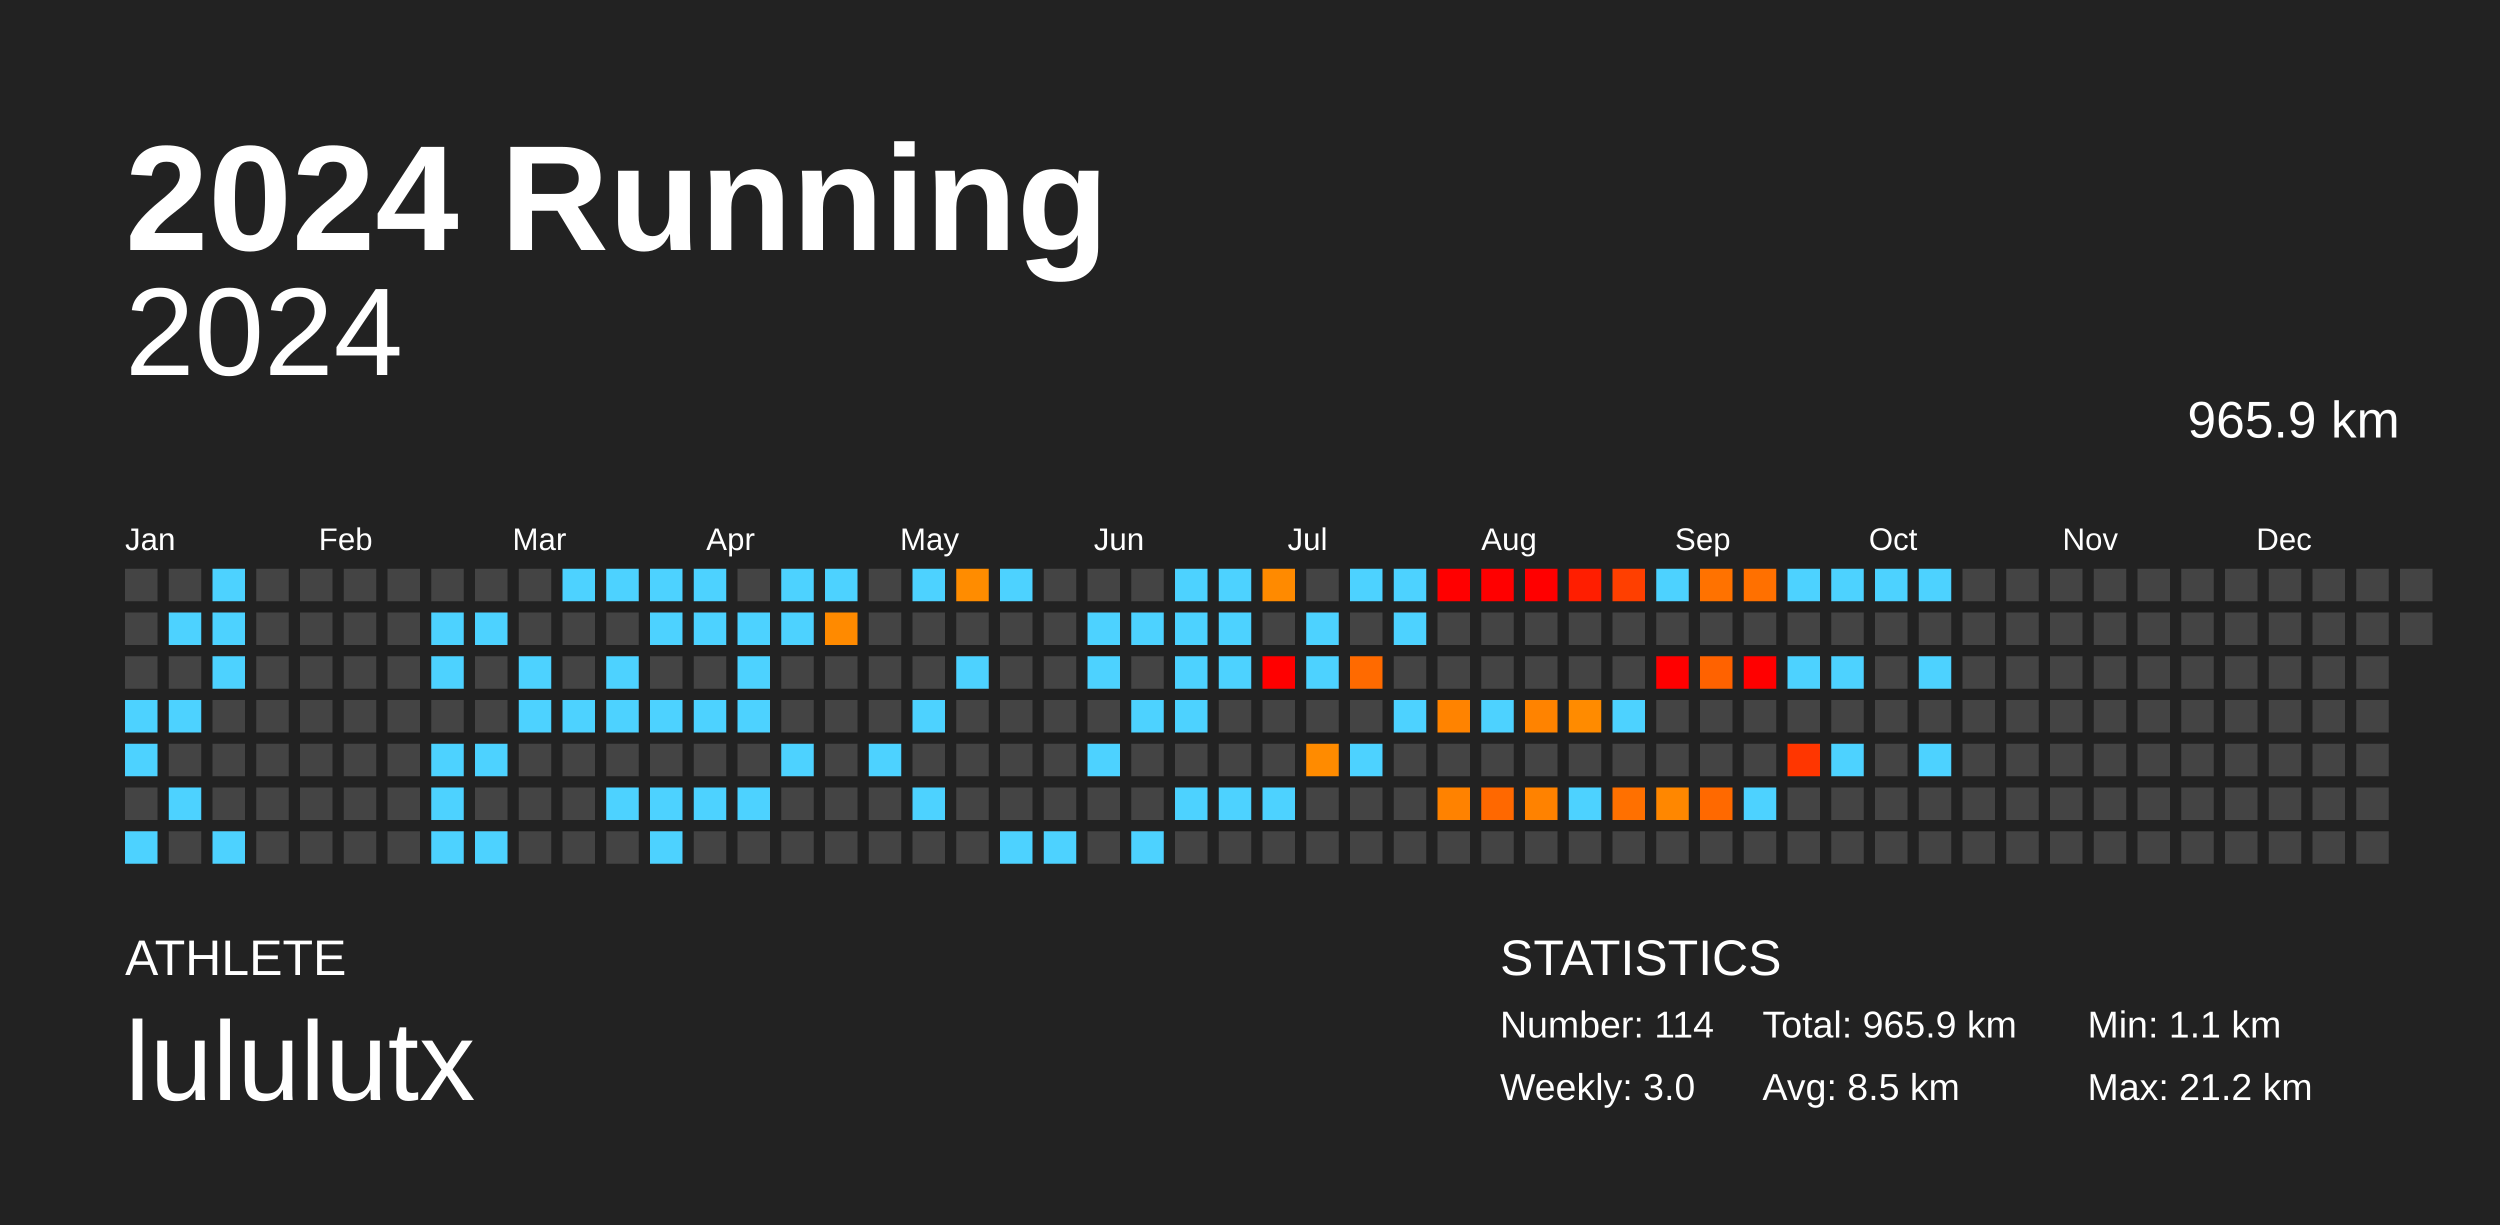
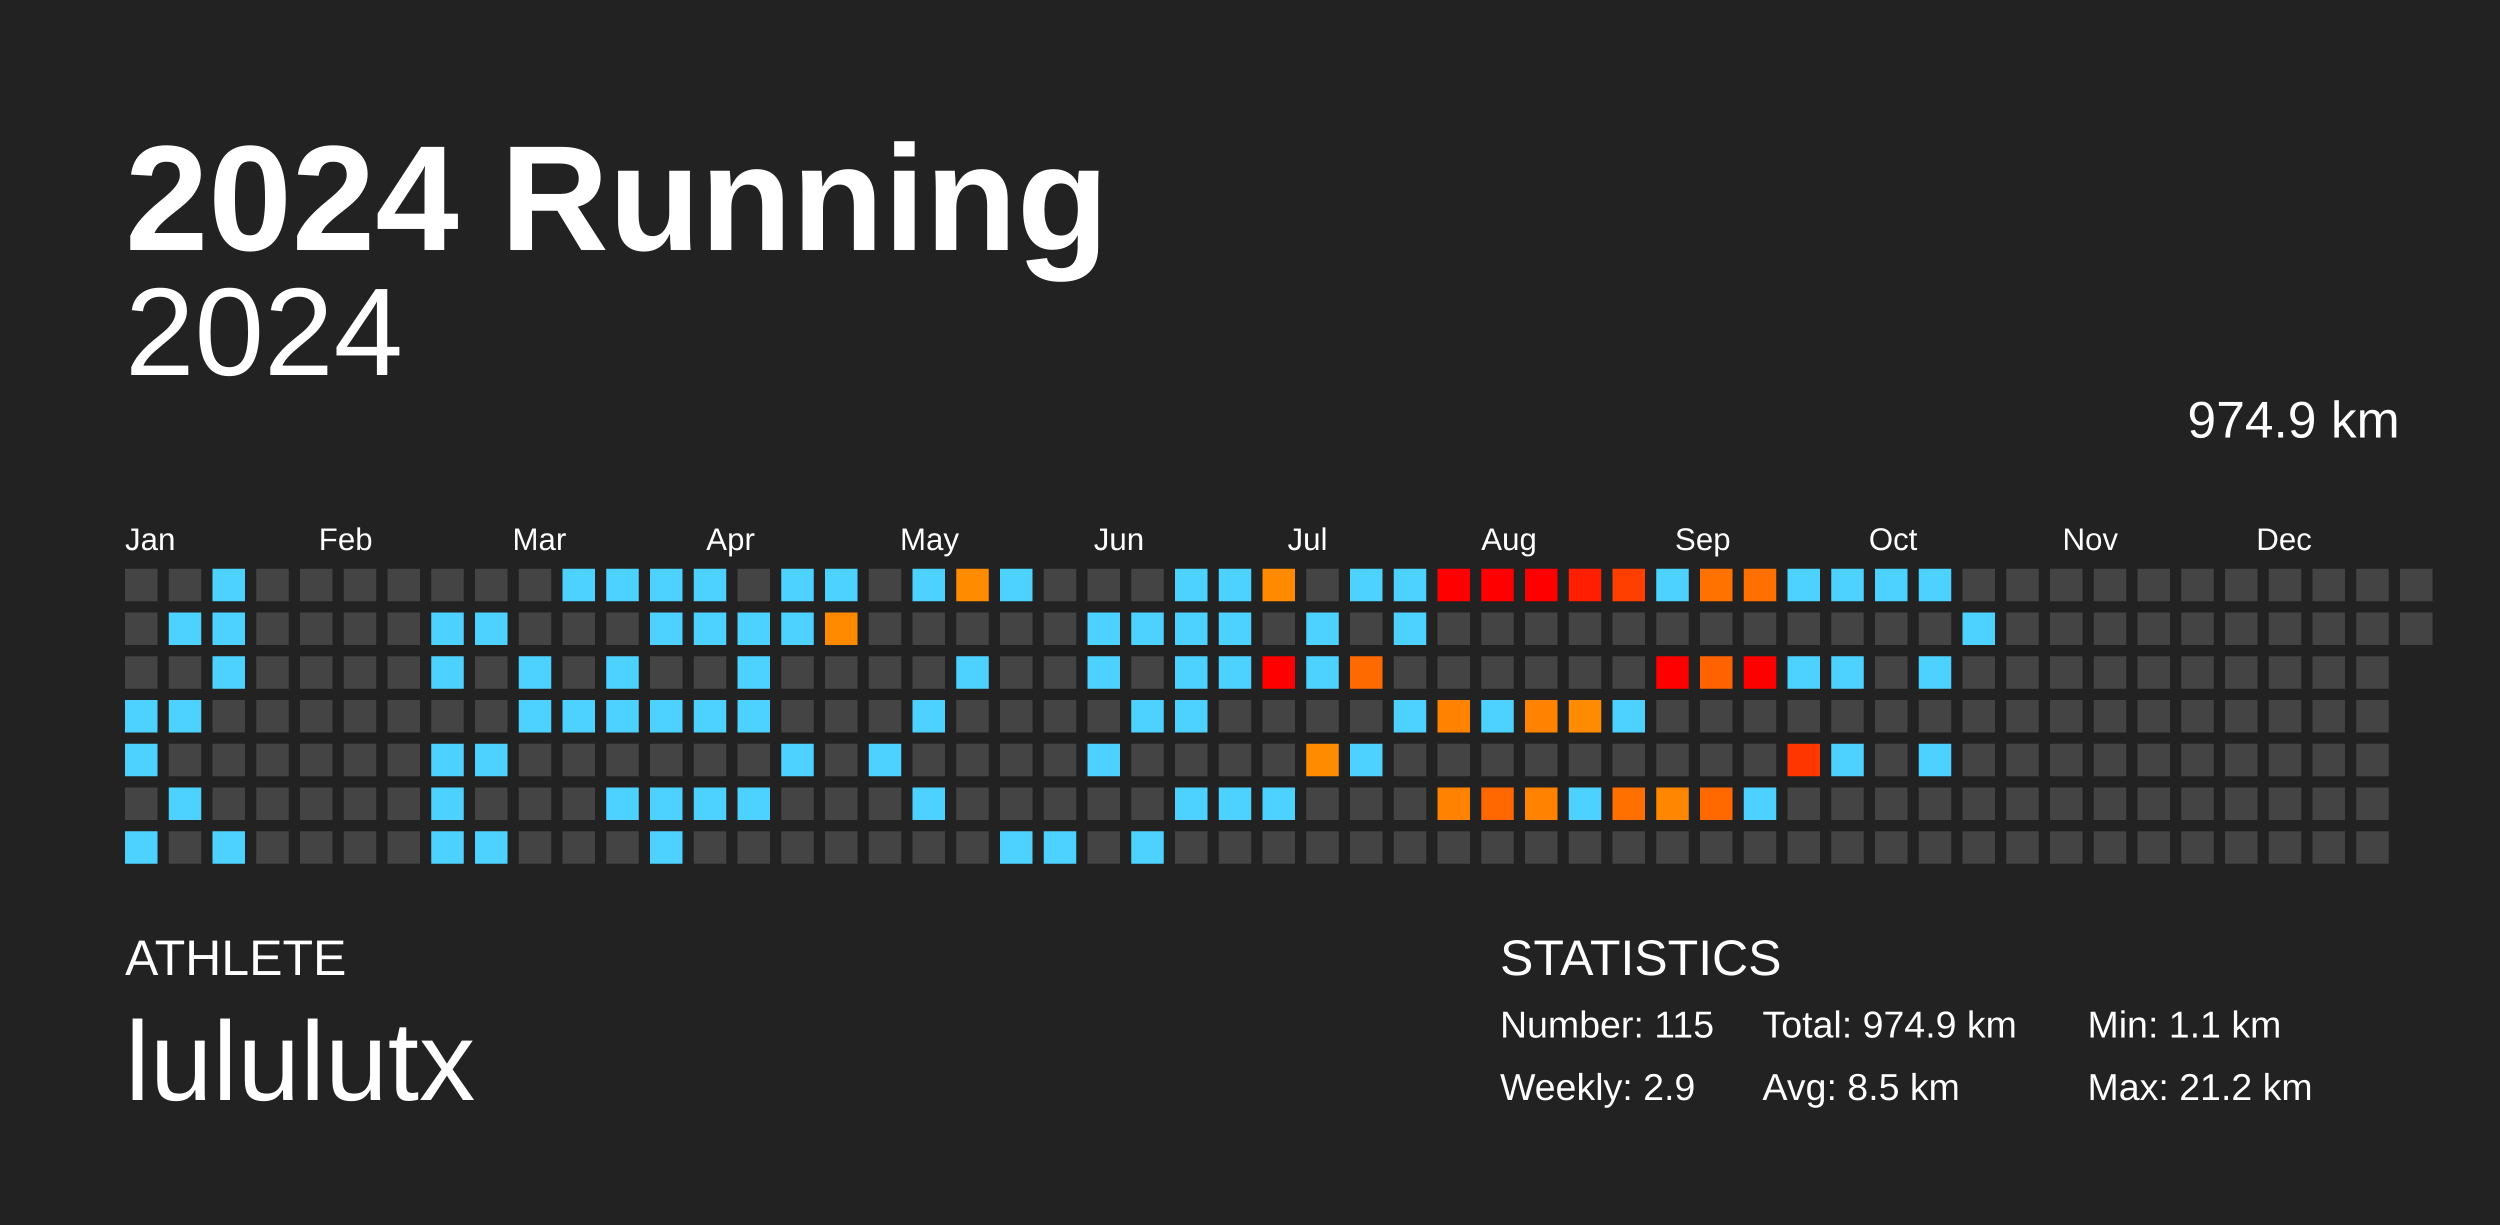
<svg xmlns="http://www.w3.org/2000/svg" baseProfile="full" height="98mm" version="1.1" viewBox="0,0,200,98" width="200mm">
  <defs />
  <rect fill="#222222" height="98" width="200" x="0" y="0" />
  <text fill="#FFFFFF" style="font-size:12px; font-family:Arial; font-weight:bold;" x="10" y="20">2024 Running</text>
  <text fill="#FFFFFF" style="font-size:4px; font-family:Arial" x="10" y="78">ATHLETE</text>
  <text fill="#FFFFFF" style="font-size:9px; font-family:Arial" x="10" y="88">lululutx</text>
  <text fill="#FFFFFF" style="font-size:4px; font-family:Arial" x="120" y="78">STATISTICS</text>
-   <text fill="#FFFFFF" style="font-size:3px; font-family:Arial" x="120" y="83">Number: 114</text>
-   <text fill="#FFFFFF" style="font-size:3px; font-family:Arial" x="120" y="88">Weekly: 3.0</text>
-   <text fill="#FFFFFF" style="font-size:3px; font-family:Arial" x="141" y="83">Total: 965.9 km</text>
+   <text fill="#FFFFFF" style="font-size:3px; font-family:Arial" x="120" y="83">Number: 115</text>
+   <text fill="#FFFFFF" style="font-size:3px; font-family:Arial" x="120" y="88">Weekly: 2.9</text>
+   <text fill="#FFFFFF" style="font-size:3px; font-family:Arial" x="141" y="83">Total: 974.9 km</text>
  <text fill="#FFFFFF" style="font-size:3px; font-family:Arial" x="141" y="88">Avg: 8.5 km</text>
  <text fill="#FFFFFF" style="font-size:3px; font-family:Arial" x="167" y="83">Min: 1.1 km</text>
  <text fill="#FFFFFF" style="font-size:3px; font-family:Arial" x="167" y="88">Max: 21.2 km</text>
  <text alignment-baseline="hanging" fill="#FFFFFF" style="font-size:10.0px; font-family:Arial;" x="10" y="30">2024</text>
-   <text alignment-baseline="hanging" fill="#FFFFFF" style="font-size:4.125px; font-family:Arial;" x="175" y="35">965.9 km</text>
+   <text alignment-baseline="hanging" fill="#FFFFFF" style="font-size:4.125px; font-family:Arial;" x="175" y="35">974.9 km</text>
  <text fill="#FFFFFF" style="font-size:2.5px; font-family:Arial" x="10.0" y="44">Jan</text>
  <text fill="#FFFFFF" style="font-size:2.5px; font-family:Arial" x="25.5" y="44">Feb</text>
  <text fill="#FFFFFF" style="font-size:2.5px; font-family:Arial" x="41.0" y="44">Mar</text>
  <text fill="#FFFFFF" style="font-size:2.5px; font-family:Arial" x="56.5" y="44">Apr</text>
  <text fill="#FFFFFF" style="font-size:2.5px; font-family:Arial" x="72.0" y="44">May</text>
  <text fill="#FFFFFF" style="font-size:2.5px; font-family:Arial" x="87.5" y="44">Jun</text>
  <text fill="#FFFFFF" style="font-size:2.5px; font-family:Arial" x="103.0" y="44">Jul</text>
  <text fill="#FFFFFF" style="font-size:2.5px; font-family:Arial" x="118.5" y="44">Aug</text>
  <text fill="#FFFFFF" style="font-size:2.5px; font-family:Arial" x="134.0" y="44">Sep</text>
  <text fill="#FFFFFF" style="font-size:2.5px; font-family:Arial" x="149.5" y="44">Oct</text>
  <text fill="#FFFFFF" style="font-size:2.5px; font-family:Arial" x="165.0" y="44">Nov</text>
  <text fill="#FFFFFF" style="font-size:2.5px; font-family:Arial" x="180.5" y="44">Dec</text>
  <rect fill="#444444" height="2.6" width="2.6" x="10.0" y="45.5" />
  <rect fill="#444444" height="2.6" width="2.6" x="10.0" y="49.0" />
  <rect fill="#444444" height="2.6" width="2.6" x="10.0" y="52.5" />
  <rect fill="#4dd2ff" height="2.6" width="2.6" x="10.0" y="56.0" />
  <rect fill="#4dd2ff" height="2.6" width="2.6" x="10.0" y="59.5" />
  <rect fill="#444444" height="2.6" width="2.6" x="10.0" y="63.0" />
  <rect fill="#4dd2ff" height="2.6" width="2.6" x="10.0" y="66.5" />
  <rect fill="#444444" height="2.6" width="2.6" x="13.5" y="45.5" />
  <rect fill="#4dd2ff" height="2.6" width="2.6" x="13.5" y="49.0" />
  <rect fill="#444444" height="2.6" width="2.6" x="13.5" y="52.5" />
  <rect fill="#4dd2ff" height="2.6" width="2.6" x="13.5" y="56.0" />
  <rect fill="#444444" height="2.6" width="2.6" x="13.5" y="59.5" />
  <rect fill="#4dd2ff" height="2.6" width="2.6" x="13.5" y="63.0" />
  <rect fill="#444444" height="2.6" width="2.6" x="13.5" y="66.5" />
  <rect fill="#4dd2ff" height="2.6" width="2.6" x="17.0" y="45.5" />
  <rect fill="#4dd2ff" height="2.6" width="2.6" x="17.0" y="49.0" />
  <rect fill="#4dd2ff" height="2.6" width="2.6" x="17.0" y="52.5" />
  <rect fill="#444444" height="2.6" width="2.6" x="17.0" y="56.0" />
  <rect fill="#444444" height="2.6" width="2.6" x="17.0" y="59.5" />
  <rect fill="#444444" height="2.6" width="2.6" x="17.0" y="63.0" />
  <rect fill="#4dd2ff" height="2.6" width="2.6" x="17.0" y="66.5" />
  <rect fill="#444444" height="2.6" width="2.6" x="20.5" y="45.5" />
  <rect fill="#444444" height="2.6" width="2.6" x="20.5" y="49.0" />
  <rect fill="#444444" height="2.6" width="2.6" x="20.5" y="52.5" />
  <rect fill="#444444" height="2.6" width="2.6" x="20.5" y="56.0" />
  <rect fill="#444444" height="2.6" width="2.6" x="20.5" y="59.5" />
  <rect fill="#444444" height="2.6" width="2.6" x="20.5" y="63.0" />
  <rect fill="#444444" height="2.6" width="2.6" x="20.5" y="66.5" />
  <rect fill="#444444" height="2.6" width="2.6" x="24.0" y="45.5" />
  <rect fill="#444444" height="2.6" width="2.6" x="24.0" y="49.0" />
  <rect fill="#444444" height="2.6" width="2.6" x="24.0" y="52.5" />
  <rect fill="#444444" height="2.6" width="2.6" x="24.0" y="56.0" />
  <rect fill="#444444" height="2.6" width="2.6" x="24.0" y="59.5" />
  <rect fill="#444444" height="2.6" width="2.6" x="24.0" y="63.0" />
  <rect fill="#444444" height="2.6" width="2.6" x="24.0" y="66.5" />
  <rect fill="#444444" height="2.6" width="2.6" x="27.5" y="45.5" />
  <rect fill="#444444" height="2.6" width="2.6" x="27.5" y="49.0" />
  <rect fill="#444444" height="2.6" width="2.6" x="27.5" y="52.5" />
  <rect fill="#444444" height="2.6" width="2.6" x="27.5" y="56.0" />
  <rect fill="#444444" height="2.6" width="2.6" x="27.5" y="59.5" />
  <rect fill="#444444" height="2.6" width="2.6" x="27.5" y="63.0" />
  <rect fill="#444444" height="2.6" width="2.6" x="27.5" y="66.5" />
  <rect fill="#444444" height="2.6" width="2.6" x="31.0" y="45.5" />
  <rect fill="#444444" height="2.6" width="2.6" x="31.0" y="49.0" />
  <rect fill="#444444" height="2.6" width="2.6" x="31.0" y="52.5" />
  <rect fill="#444444" height="2.6" width="2.6" x="31.0" y="56.0" />
  <rect fill="#444444" height="2.6" width="2.6" x="31.0" y="59.5" />
  <rect fill="#444444" height="2.6" width="2.6" x="31.0" y="63.0" />
  <rect fill="#444444" height="2.6" width="2.6" x="31.0" y="66.5" />
  <rect fill="#444444" height="2.6" width="2.6" x="34.5" y="45.5" />
  <rect fill="#4dd2ff" height="2.6" width="2.6" x="34.5" y="49.0" />
  <rect fill="#4dd2ff" height="2.6" width="2.6" x="34.5" y="52.5" />
  <rect fill="#444444" height="2.6" width="2.6" x="34.5" y="56.0" />
  <rect fill="#4dd2ff" height="2.6" width="2.6" x="34.5" y="59.5" />
  <rect fill="#4dd2ff" height="2.6" width="2.6" x="34.5" y="63.0" />
  <rect fill="#4dd2ff" height="2.6" width="2.6" x="34.5" y="66.5" />
  <rect fill="#444444" height="2.6" width="2.6" x="38.0" y="45.5" />
  <rect fill="#4dd2ff" height="2.6" width="2.6" x="38.0" y="49.0" />
  <rect fill="#444444" height="2.6" width="2.6" x="38.0" y="52.5" />
  <rect fill="#444444" height="2.6" width="2.6" x="38.0" y="56.0" />
  <rect fill="#4dd2ff" height="2.6" width="2.6" x="38.0" y="59.5" />
  <rect fill="#444444" height="2.6" width="2.6" x="38.0" y="63.0" />
  <rect fill="#4dd2ff" height="2.6" width="2.6" x="38.0" y="66.5" />
  <rect fill="#444444" height="2.6" width="2.6" x="41.5" y="45.5" />
  <rect fill="#444444" height="2.6" width="2.6" x="41.5" y="49.0" />
  <rect fill="#4dd2ff" height="2.6" width="2.6" x="41.5" y="52.5" />
  <rect fill="#4dd2ff" height="2.6" width="2.6" x="41.5" y="56.0" />
  <rect fill="#444444" height="2.6" width="2.6" x="41.5" y="59.5" />
  <rect fill="#444444" height="2.6" width="2.6" x="41.5" y="63.0" />
  <rect fill="#444444" height="2.6" width="2.6" x="41.5" y="66.5" />
  <rect fill="#4dd2ff" height="2.6" width="2.6" x="45.0" y="45.5" />
  <rect fill="#444444" height="2.6" width="2.6" x="45.0" y="49.0" />
  <rect fill="#444444" height="2.6" width="2.6" x="45.0" y="52.5" />
  <rect fill="#4dd2ff" height="2.6" width="2.6" x="45.0" y="56.0" />
  <rect fill="#444444" height="2.6" width="2.6" x="45.0" y="59.5" />
  <rect fill="#444444" height="2.6" width="2.6" x="45.0" y="63.0" />
  <rect fill="#444444" height="2.6" width="2.6" x="45.0" y="66.5" />
  <rect fill="#4dd2ff" height="2.6" width="2.6" x="48.5" y="45.5" />
  <rect fill="#444444" height="2.6" width="2.6" x="48.5" y="49.0" />
  <rect fill="#4dd2ff" height="2.6" width="2.6" x="48.5" y="52.5" />
  <rect fill="#4dd2ff" height="2.6" width="2.6" x="48.5" y="56.0" />
  <rect fill="#444444" height="2.6" width="2.6" x="48.5" y="59.5" />
  <rect fill="#4dd2ff" height="2.6" width="2.6" x="48.5" y="63.0" />
  <rect fill="#444444" height="2.6" width="2.6" x="48.5" y="66.5" />
  <rect fill="#4dd2ff" height="2.6" width="2.6" x="52.0" y="45.5" />
  <rect fill="#4dd2ff" height="2.6" width="2.6" x="52.0" y="49.0" />
  <rect fill="#444444" height="2.6" width="2.6" x="52.0" y="52.5" />
  <rect fill="#4dd2ff" height="2.6" width="2.6" x="52.0" y="56.0" />
  <rect fill="#444444" height="2.6" width="2.6" x="52.0" y="59.5" />
  <rect fill="#4dd2ff" height="2.6" width="2.6" x="52.0" y="63.0" />
  <rect fill="#4dd2ff" height="2.6" width="2.6" x="52.0" y="66.5" />
  <rect fill="#4dd2ff" height="2.6" width="2.6" x="55.5" y="45.5" />
  <rect fill="#4dd2ff" height="2.6" width="2.6" x="55.5" y="49.0" />
  <rect fill="#444444" height="2.6" width="2.6" x="55.5" y="52.5" />
  <rect fill="#4dd2ff" height="2.6" width="2.6" x="55.5" y="56.0" />
  <rect fill="#444444" height="2.6" width="2.6" x="55.5" y="59.5" />
  <rect fill="#4dd2ff" height="2.6" width="2.6" x="55.5" y="63.0" />
  <rect fill="#444444" height="2.6" width="2.6" x="55.5" y="66.5" />
  <rect fill="#444444" height="2.6" width="2.6" x="59.0" y="45.5" />
  <rect fill="#4dd2ff" height="2.6" width="2.6" x="59.0" y="49.0" />
  <rect fill="#4dd2ff" height="2.6" width="2.6" x="59.0" y="52.5" />
  <rect fill="#4dd2ff" height="2.6" width="2.6" x="59.0" y="56.0" />
  <rect fill="#444444" height="2.6" width="2.6" x="59.0" y="59.5" />
  <rect fill="#4dd2ff" height="2.6" width="2.6" x="59.0" y="63.0" />
  <rect fill="#444444" height="2.6" width="2.6" x="59.0" y="66.5" />
  <rect fill="#4dd2ff" height="2.6" width="2.6" x="62.5" y="45.5" />
  <rect fill="#4dd2ff" height="2.6" width="2.6" x="62.5" y="49.0" />
  <rect fill="#444444" height="2.6" width="2.6" x="62.5" y="52.5" />
  <rect fill="#444444" height="2.6" width="2.6" x="62.5" y="56.0" />
  <rect fill="#4dd2ff" height="2.6" width="2.6" x="62.5" y="59.5" />
  <rect fill="#444444" height="2.6" width="2.6" x="62.5" y="63.0" />
  <rect fill="#444444" height="2.6" width="2.6" x="62.5" y="66.5" />
  <rect fill="#4dd2ff" height="2.6" width="2.6" x="66.0" y="45.5" />
  <rect fill="#ff8a00" height="2.6" width="2.6" x="66.0" y="49.0" />
  <rect fill="#444444" height="2.6" width="2.6" x="66.0" y="52.5" />
  <rect fill="#444444" height="2.6" width="2.6" x="66.0" y="56.0" />
  <rect fill="#444444" height="2.6" width="2.6" x="66.0" y="59.5" />
  <rect fill="#444444" height="2.6" width="2.6" x="66.0" y="63.0" />
  <rect fill="#444444" height="2.6" width="2.6" x="66.0" y="66.5" />
  <rect fill="#444444" height="2.6" width="2.6" x="69.5" y="45.5" />
  <rect fill="#444444" height="2.6" width="2.6" x="69.5" y="49.0" />
  <rect fill="#444444" height="2.6" width="2.6" x="69.5" y="52.5" />
  <rect fill="#444444" height="2.6" width="2.6" x="69.5" y="56.0" />
  <rect fill="#4dd2ff" height="2.6" width="2.6" x="69.5" y="59.5" />
  <rect fill="#444444" height="2.6" width="2.6" x="69.5" y="63.0" />
  <rect fill="#444444" height="2.6" width="2.6" x="69.5" y="66.5" />
  <rect fill="#4dd2ff" height="2.6" width="2.6" x="73.0" y="45.5" />
  <rect fill="#444444" height="2.6" width="2.6" x="73.0" y="49.0" />
  <rect fill="#444444" height="2.6" width="2.6" x="73.0" y="52.5" />
  <rect fill="#4dd2ff" height="2.6" width="2.6" x="73.0" y="56.0" />
  <rect fill="#444444" height="2.6" width="2.6" x="73.0" y="59.5" />
  <rect fill="#4dd2ff" height="2.6" width="2.6" x="73.0" y="63.0" />
  <rect fill="#444444" height="2.6" width="2.6" x="73.0" y="66.5" />
  <rect fill="#ff8c00" height="2.6" width="2.6" x="76.5" y="45.5" />
  <rect fill="#444444" height="2.6" width="2.6" x="76.5" y="49.0" />
  <rect fill="#4dd2ff" height="2.6" width="2.6" x="76.5" y="52.5" />
  <rect fill="#444444" height="2.6" width="2.6" x="76.5" y="56.0" />
  <rect fill="#444444" height="2.6" width="2.6" x="76.5" y="59.5" />
  <rect fill="#444444" height="2.6" width="2.6" x="76.5" y="63.0" />
  <rect fill="#444444" height="2.6" width="2.6" x="76.5" y="66.5" />
  <rect fill="#4dd2ff" height="2.6" width="2.6" x="80.0" y="45.5" />
  <rect fill="#444444" height="2.6" width="2.6" x="80.0" y="49.0" />
  <rect fill="#444444" height="2.6" width="2.6" x="80.0" y="52.5" />
  <rect fill="#444444" height="2.6" width="2.6" x="80.0" y="56.0" />
  <rect fill="#444444" height="2.6" width="2.6" x="80.0" y="59.5" />
  <rect fill="#444444" height="2.6" width="2.6" x="80.0" y="63.0" />
  <rect fill="#4dd2ff" height="2.6" width="2.6" x="80.0" y="66.5" />
  <rect fill="#444444" height="2.6" width="2.6" x="83.5" y="45.5" />
  <rect fill="#444444" height="2.6" width="2.6" x="83.5" y="49.0" />
  <rect fill="#444444" height="2.6" width="2.6" x="83.5" y="52.5" />
  <rect fill="#444444" height="2.6" width="2.6" x="83.5" y="56.0" />
  <rect fill="#444444" height="2.6" width="2.6" x="83.5" y="59.5" />
  <rect fill="#444444" height="2.6" width="2.6" x="83.5" y="63.0" />
  <rect fill="#4dd2ff" height="2.6" width="2.6" x="83.5" y="66.5" />
  <rect fill="#444444" height="2.6" width="2.6" x="87.0" y="45.5" />
  <rect fill="#4dd2ff" height="2.6" width="2.6" x="87.0" y="49.0" />
  <rect fill="#4dd2ff" height="2.6" width="2.6" x="87.0" y="52.5" />
  <rect fill="#444444" height="2.6" width="2.6" x="87.0" y="56.0" />
  <rect fill="#4dd2ff" height="2.6" width="2.6" x="87.0" y="59.5" />
  <rect fill="#444444" height="2.6" width="2.6" x="87.0" y="63.0" />
  <rect fill="#444444" height="2.6" width="2.6" x="87.0" y="66.5" />
  <rect fill="#444444" height="2.6" width="2.6" x="90.5" y="45.5" />
  <rect fill="#4dd2ff" height="2.6" width="2.6" x="90.5" y="49.0" />
  <rect fill="#444444" height="2.6" width="2.6" x="90.5" y="52.5" />
  <rect fill="#4dd2ff" height="2.6" width="2.6" x="90.5" y="56.0" />
  <rect fill="#444444" height="2.6" width="2.6" x="90.5" y="59.5" />
  <rect fill="#444444" height="2.6" width="2.6" x="90.5" y="63.0" />
  <rect fill="#4dd2ff" height="2.6" width="2.6" x="90.5" y="66.5" />
  <rect fill="#4dd2ff" height="2.6" width="2.6" x="94.0" y="45.5" />
  <rect fill="#4dd2ff" height="2.6" width="2.6" x="94.0" y="49.0" />
  <rect fill="#4dd2ff" height="2.6" width="2.6" x="94.0" y="52.5" />
  <rect fill="#4dd2ff" height="2.6" width="2.6" x="94.0" y="56.0" />
  <rect fill="#444444" height="2.6" width="2.6" x="94.0" y="59.5" />
  <rect fill="#4dd2ff" height="2.6" width="2.6" x="94.0" y="63.0" />
  <rect fill="#444444" height="2.6" width="2.6" x="94.0" y="66.5" />
  <rect fill="#4dd2ff" height="2.6" width="2.6" x="97.5" y="45.5" />
  <rect fill="#4dd2ff" height="2.6" width="2.6" x="97.5" y="49.0" />
  <rect fill="#4dd2ff" height="2.6" width="2.6" x="97.5" y="52.5" />
  <rect fill="#444444" height="2.6" width="2.6" x="97.5" y="56.0" />
  <rect fill="#444444" height="2.6" width="2.6" x="97.5" y="59.5" />
  <rect fill="#4dd2ff" height="2.6" width="2.6" x="97.5" y="63.0" />
  <rect fill="#444444" height="2.6" width="2.6" x="97.5" y="66.5" />
  <rect fill="#ff8a00" height="2.6" width="2.6" x="101.0" y="45.5" />
  <rect fill="#444444" height="2.6" width="2.6" x="101.0" y="49.0" />
  <rect fill="red" height="2.6" width="2.6" x="101.0" y="52.5" />
  <rect fill="#444444" height="2.6" width="2.6" x="101.0" y="56.0" />
  <rect fill="#444444" height="2.6" width="2.6" x="101.0" y="59.5" />
  <rect fill="#4dd2ff" height="2.6" width="2.6" x="101.0" y="63.0" />
  <rect fill="#444444" height="2.6" width="2.6" x="101.0" y="66.5" />
  <rect fill="#444444" height="2.6" width="2.6" x="104.5" y="45.5" />
  <rect fill="#4dd2ff" height="2.6" width="2.6" x="104.5" y="49.0" />
  <rect fill="#4dd2ff" height="2.6" width="2.6" x="104.5" y="52.5" />
  <rect fill="#444444" height="2.6" width="2.6" x="104.5" y="56.0" />
  <rect fill="#ff8b00" height="2.6" width="2.6" x="104.5" y="59.5" />
  <rect fill="#444444" height="2.6" width="2.6" x="104.5" y="63.0" />
  <rect fill="#444444" height="2.6" width="2.6" x="104.5" y="66.5" />
  <rect fill="#4dd2ff" height="2.6" width="2.6" x="108.0" y="45.5" />
  <rect fill="#444444" height="2.6" width="2.6" x="108.0" y="49.0" />
  <rect fill="#ff6a00" height="2.6" width="2.6" x="108.0" y="52.5" />
  <rect fill="#444444" height="2.6" width="2.6" x="108.0" y="56.0" />
  <rect fill="#4dd2ff" height="2.6" width="2.6" x="108.0" y="59.5" />
  <rect fill="#444444" height="2.6" width="2.6" x="108.0" y="63.0" />
  <rect fill="#444444" height="2.6" width="2.6" x="108.0" y="66.5" />
  <rect fill="#4dd2ff" height="2.6" width="2.6" x="111.5" y="45.5" />
  <rect fill="#4dd2ff" height="2.6" width="2.6" x="111.5" y="49.0" />
  <rect fill="#444444" height="2.6" width="2.6" x="111.5" y="52.5" />
  <rect fill="#4dd2ff" height="2.6" width="2.6" x="111.5" y="56.0" />
  <rect fill="#444444" height="2.6" width="2.6" x="111.5" y="59.5" />
  <rect fill="#444444" height="2.6" width="2.6" x="111.5" y="63.0" />
  <rect fill="#444444" height="2.6" width="2.6" x="111.5" y="66.5" />
  <rect fill="red" height="2.6" width="2.6" x="115.0" y="45.5" />
  <rect fill="#444444" height="2.6" width="2.6" x="115.0" y="49.0" />
  <rect fill="#444444" height="2.6" width="2.6" x="115.0" y="52.5" />
  <rect fill="#ff8300" height="2.6" width="2.6" x="115.0" y="56.0" />
  <rect fill="#444444" height="2.6" width="2.6" x="115.0" y="59.5" />
  <rect fill="#ff8200" height="2.6" width="2.6" x="115.0" y="63.0" />
  <rect fill="#444444" height="2.6" width="2.6" x="115.0" y="66.5" />
  <rect fill="red" height="2.6" width="2.6" x="118.5" y="45.5" />
  <rect fill="#444444" height="2.6" width="2.6" x="118.5" y="49.0" />
  <rect fill="#444444" height="2.6" width="2.6" x="118.5" y="52.5" />
  <rect fill="#4dd2ff" height="2.6" width="2.6" x="118.5" y="56.0" />
  <rect fill="#444444" height="2.6" width="2.6" x="118.5" y="59.5" />
  <rect fill="#ff6800" height="2.6" width="2.6" x="118.5" y="63.0" />
  <rect fill="#444444" height="2.6" width="2.6" x="118.5" y="66.5" />
  <rect fill="red" height="2.6" width="2.6" x="122.0" y="45.5" />
  <rect fill="#444444" height="2.6" width="2.6" x="122.0" y="49.0" />
  <rect fill="#444444" height="2.6" width="2.6" x="122.0" y="52.5" />
  <rect fill="#ff8300" height="2.6" width="2.6" x="122.0" y="56.0" />
  <rect fill="#444444" height="2.6" width="2.6" x="122.0" y="59.5" />
  <rect fill="#ff8200" height="2.6" width="2.6" x="122.0" y="63.0" />
  <rect fill="#444444" height="2.6" width="2.6" x="122.0" y="66.5" />
  <rect fill="#ff1e00" height="2.6" width="2.6" x="125.5" y="45.5" />
  <rect fill="#444444" height="2.6" width="2.6" x="125.5" y="49.0" />
  <rect fill="#444444" height="2.6" width="2.6" x="125.5" y="52.5" />
  <rect fill="#ff8b00" height="2.6" width="2.6" x="125.5" y="56.0" />
  <rect fill="#444444" height="2.6" width="2.6" x="125.5" y="59.5" />
  <rect fill="#4dd2ff" height="2.6" width="2.6" x="125.5" y="63.0" />
  <rect fill="#444444" height="2.6" width="2.6" x="125.5" y="66.5" />
  <rect fill="#ff3f00" height="2.6" width="2.6" x="129.0" y="45.5" />
  <rect fill="#444444" height="2.6" width="2.6" x="129.0" y="49.0" />
  <rect fill="#444444" height="2.6" width="2.6" x="129.0" y="52.5" />
  <rect fill="#4dd2ff" height="2.6" width="2.6" x="129.0" y="56.0" />
  <rect fill="#444444" height="2.6" width="2.6" x="129.0" y="59.5" />
  <rect fill="#ff7000" height="2.6" width="2.6" x="129.0" y="63.0" />
  <rect fill="#444444" height="2.6" width="2.6" x="129.0" y="66.5" />
  <rect fill="#4dd2ff" height="2.6" width="2.6" x="132.5" y="45.5" />
  <rect fill="#444444" height="2.6" width="2.6" x="132.5" y="49.0" />
  <rect fill="red" height="2.6" width="2.6" x="132.5" y="52.5" />
  <rect fill="#444444" height="2.6" width="2.6" x="132.5" y="56.0" />
  <rect fill="#444444" height="2.6" width="2.6" x="132.5" y="59.5" />
  <rect fill="#ff8700" height="2.6" width="2.6" x="132.5" y="63.0" />
  <rect fill="#444444" height="2.6" width="2.6" x="132.5" y="66.5" />
  <rect fill="#ff7200" height="2.6" width="2.6" x="136.0" y="45.5" />
  <rect fill="#444444" height="2.6" width="2.6" x="136.0" y="49.0" />
  <rect fill="#ff6200" height="2.6" width="2.6" x="136.0" y="52.5" />
  <rect fill="#444444" height="2.6" width="2.6" x="136.0" y="56.0" />
  <rect fill="#444444" height="2.6" width="2.6" x="136.0" y="59.5" />
  <rect fill="#ff6900" height="2.6" width="2.6" x="136.0" y="63.0" />
  <rect fill="#444444" height="2.6" width="2.6" x="136.0" y="66.5" />
  <rect fill="#ff7000" height="2.6" width="2.6" x="139.5" y="45.5" />
  <rect fill="#444444" height="2.6" width="2.6" x="139.5" y="49.0" />
  <rect fill="red" height="2.6" width="2.6" x="139.5" y="52.5" />
  <rect fill="#444444" height="2.6" width="2.6" x="139.5" y="56.0" />
  <rect fill="#444444" height="2.6" width="2.6" x="139.5" y="59.5" />
  <rect fill="#4dd2ff" height="2.6" width="2.6" x="139.5" y="63.0" />
  <rect fill="#444444" height="2.6" width="2.6" x="139.5" y="66.5" />
  <rect fill="#4dd2ff" height="2.6" width="2.6" x="143.0" y="45.5" />
  <rect fill="#444444" height="2.6" width="2.6" x="143.0" y="49.0" />
  <rect fill="#4dd2ff" height="2.6" width="2.6" x="143.0" y="52.5" />
  <rect fill="#444444" height="2.6" width="2.6" x="143.0" y="56.0" />
  <rect fill="#ff3600" height="2.6" width="2.6" x="143.0" y="59.5" />
  <rect fill="#444444" height="2.6" width="2.6" x="143.0" y="63.0" />
  <rect fill="#444444" height="2.6" width="2.6" x="143.0" y="66.5" />
  <rect fill="#4dd2ff" height="2.6" width="2.6" x="146.5" y="45.5" />
  <rect fill="#444444" height="2.6" width="2.6" x="146.5" y="49.0" />
  <rect fill="#4dd2ff" height="2.6" width="2.6" x="146.5" y="52.5" />
  <rect fill="#444444" height="2.6" width="2.6" x="146.5" y="56.0" />
  <rect fill="#4dd2ff" height="2.6" width="2.6" x="146.5" y="59.5" />
  <rect fill="#444444" height="2.6" width="2.6" x="146.5" y="63.0" />
  <rect fill="#444444" height="2.6" width="2.6" x="146.5" y="66.5" />
  <rect fill="#4dd2ff" height="2.6" width="2.6" x="150.0" y="45.5" />
  <rect fill="#444444" height="2.6" width="2.6" x="150.0" y="49.0" />
  <rect fill="#444444" height="2.6" width="2.6" x="150.0" y="52.5" />
  <rect fill="#444444" height="2.6" width="2.6" x="150.0" y="56.0" />
  <rect fill="#444444" height="2.6" width="2.6" x="150.0" y="59.5" />
  <rect fill="#444444" height="2.6" width="2.6" x="150.0" y="63.0" />
  <rect fill="#444444" height="2.6" width="2.6" x="150.0" y="66.5" />
  <rect fill="#4dd2ff" height="2.6" width="2.6" x="153.5" y="45.5" />
  <rect fill="#444444" height="2.6" width="2.6" x="153.5" y="49.0" />
  <rect fill="#4dd2ff" height="2.6" width="2.6" x="153.5" y="52.5" />
  <rect fill="#444444" height="2.6" width="2.6" x="153.5" y="56.0" />
  <rect fill="#4dd2ff" height="2.6" width="2.6" x="153.5" y="59.5" />
  <rect fill="#444444" height="2.6" width="2.6" x="153.5" y="63.0" />
  <rect fill="#444444" height="2.6" width="2.6" x="153.5" y="66.5" />
  <rect fill="#444444" height="2.6" width="2.6" x="157.0" y="45.5" />
-   <rect fill="#444444" height="2.6" width="2.6" x="157.0" y="49.0" />
+   <rect fill="#4dd2ff" height="2.6" width="2.6" x="157.0" y="49.0" />
  <rect fill="#444444" height="2.6" width="2.6" x="157.0" y="52.5" />
  <rect fill="#444444" height="2.6" width="2.6" x="157.0" y="56.0" />
  <rect fill="#444444" height="2.6" width="2.6" x="157.0" y="59.5" />
  <rect fill="#444444" height="2.6" width="2.6" x="157.0" y="63.0" />
  <rect fill="#444444" height="2.6" width="2.6" x="157.0" y="66.5" />
  <rect fill="#444444" height="2.6" width="2.6" x="160.5" y="45.5" />
  <rect fill="#444444" height="2.6" width="2.6" x="160.5" y="49.0" />
  <rect fill="#444444" height="2.6" width="2.6" x="160.5" y="52.5" />
  <rect fill="#444444" height="2.6" width="2.6" x="160.5" y="56.0" />
  <rect fill="#444444" height="2.6" width="2.6" x="160.5" y="59.5" />
  <rect fill="#444444" height="2.6" width="2.6" x="160.5" y="63.0" />
  <rect fill="#444444" height="2.6" width="2.6" x="160.5" y="66.5" />
  <rect fill="#444444" height="2.6" width="2.6" x="164.0" y="45.5" />
  <rect fill="#444444" height="2.6" width="2.6" x="164.0" y="49.0" />
  <rect fill="#444444" height="2.6" width="2.6" x="164.0" y="52.5" />
  <rect fill="#444444" height="2.6" width="2.6" x="164.0" y="56.0" />
  <rect fill="#444444" height="2.6" width="2.6" x="164.0" y="59.5" />
  <rect fill="#444444" height="2.6" width="2.6" x="164.0" y="63.0" />
  <rect fill="#444444" height="2.6" width="2.6" x="164.0" y="66.5" />
  <rect fill="#444444" height="2.6" width="2.6" x="167.5" y="45.5" />
  <rect fill="#444444" height="2.6" width="2.6" x="167.5" y="49.0" />
  <rect fill="#444444" height="2.6" width="2.6" x="167.5" y="52.5" />
  <rect fill="#444444" height="2.6" width="2.6" x="167.5" y="56.0" />
  <rect fill="#444444" height="2.6" width="2.6" x="167.5" y="59.5" />
  <rect fill="#444444" height="2.6" width="2.6" x="167.5" y="63.0" />
  <rect fill="#444444" height="2.6" width="2.6" x="167.5" y="66.5" />
  <rect fill="#444444" height="2.6" width="2.6" x="171.0" y="45.5" />
  <rect fill="#444444" height="2.6" width="2.6" x="171.0" y="49.0" />
  <rect fill="#444444" height="2.6" width="2.6" x="171.0" y="52.5" />
  <rect fill="#444444" height="2.6" width="2.6" x="171.0" y="56.0" />
  <rect fill="#444444" height="2.6" width="2.6" x="171.0" y="59.5" />
  <rect fill="#444444" height="2.6" width="2.6" x="171.0" y="63.0" />
  <rect fill="#444444" height="2.6" width="2.6" x="171.0" y="66.5" />
  <rect fill="#444444" height="2.6" width="2.6" x="174.5" y="45.5" />
  <rect fill="#444444" height="2.6" width="2.6" x="174.5" y="49.0" />
  <rect fill="#444444" height="2.6" width="2.6" x="174.5" y="52.5" />
  <rect fill="#444444" height="2.6" width="2.6" x="174.5" y="56.0" />
  <rect fill="#444444" height="2.6" width="2.6" x="174.5" y="59.5" />
  <rect fill="#444444" height="2.6" width="2.6" x="174.5" y="63.0" />
  <rect fill="#444444" height="2.6" width="2.6" x="174.5" y="66.5" />
  <rect fill="#444444" height="2.6" width="2.6" x="178.0" y="45.5" />
  <rect fill="#444444" height="2.6" width="2.6" x="178.0" y="49.0" />
  <rect fill="#444444" height="2.6" width="2.6" x="178.0" y="52.5" />
  <rect fill="#444444" height="2.6" width="2.6" x="178.0" y="56.0" />
  <rect fill="#444444" height="2.6" width="2.6" x="178.0" y="59.5" />
  <rect fill="#444444" height="2.6" width="2.6" x="178.0" y="63.0" />
  <rect fill="#444444" height="2.6" width="2.6" x="178.0" y="66.5" />
  <rect fill="#444444" height="2.6" width="2.6" x="181.5" y="45.5" />
  <rect fill="#444444" height="2.6" width="2.6" x="181.5" y="49.0" />
  <rect fill="#444444" height="2.6" width="2.6" x="181.5" y="52.5" />
  <rect fill="#444444" height="2.6" width="2.6" x="181.5" y="56.0" />
  <rect fill="#444444" height="2.6" width="2.6" x="181.5" y="59.5" />
  <rect fill="#444444" height="2.6" width="2.6" x="181.5" y="63.0" />
  <rect fill="#444444" height="2.6" width="2.6" x="181.5" y="66.5" />
  <rect fill="#444444" height="2.6" width="2.6" x="185.0" y="45.5" />
  <rect fill="#444444" height="2.6" width="2.6" x="185.0" y="49.0" />
  <rect fill="#444444" height="2.6" width="2.6" x="185.0" y="52.5" />
  <rect fill="#444444" height="2.6" width="2.6" x="185.0" y="56.0" />
  <rect fill="#444444" height="2.6" width="2.6" x="185.0" y="59.5" />
  <rect fill="#444444" height="2.6" width="2.6" x="185.0" y="63.0" />
  <rect fill="#444444" height="2.6" width="2.6" x="185.0" y="66.5" />
  <rect fill="#444444" height="2.6" width="2.6" x="188.5" y="45.5" />
  <rect fill="#444444" height="2.6" width="2.6" x="188.5" y="49.0" />
  <rect fill="#444444" height="2.6" width="2.6" x="188.5" y="52.5" />
  <rect fill="#444444" height="2.6" width="2.6" x="188.5" y="56.0" />
  <rect fill="#444444" height="2.6" width="2.6" x="188.5" y="59.5" />
  <rect fill="#444444" height="2.6" width="2.6" x="188.5" y="63.0" />
  <rect fill="#444444" height="2.6" width="2.6" x="188.5" y="66.5" />
  <rect fill="#444444" height="2.6" width="2.6" x="192.0" y="45.5" />
  <rect fill="#444444" height="2.6" width="2.6" x="192.0" y="49.0" />
</svg>
